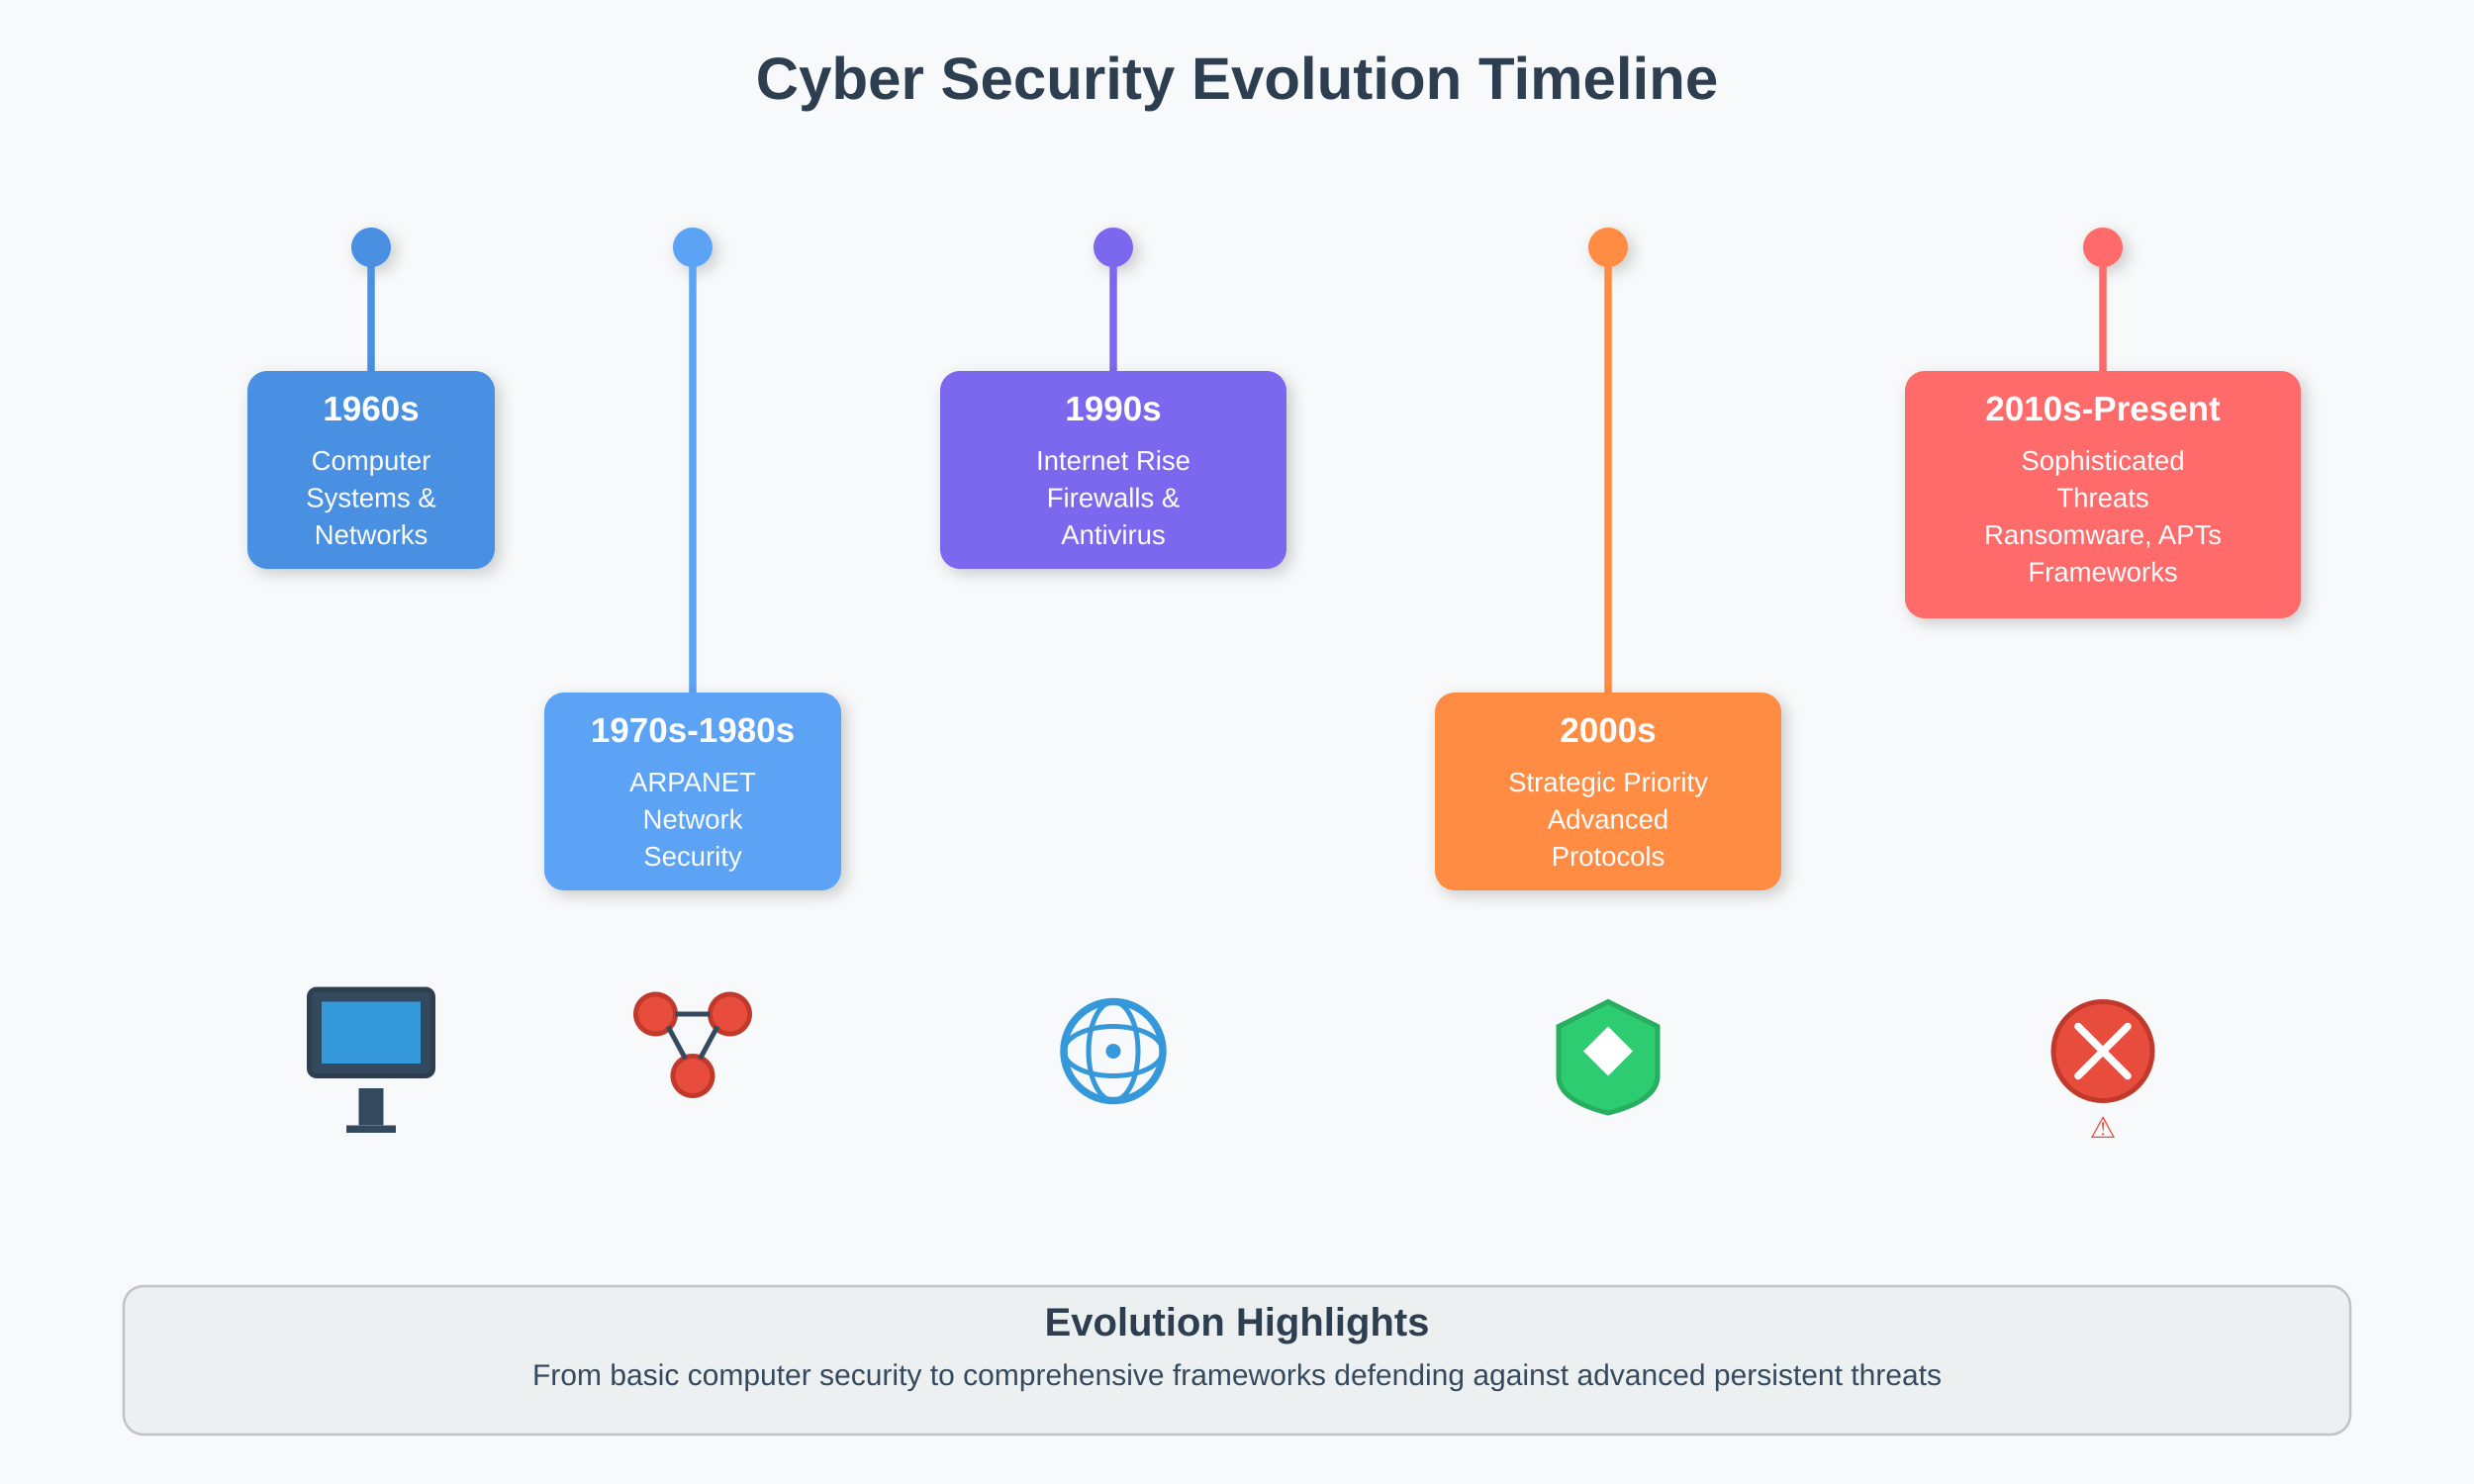
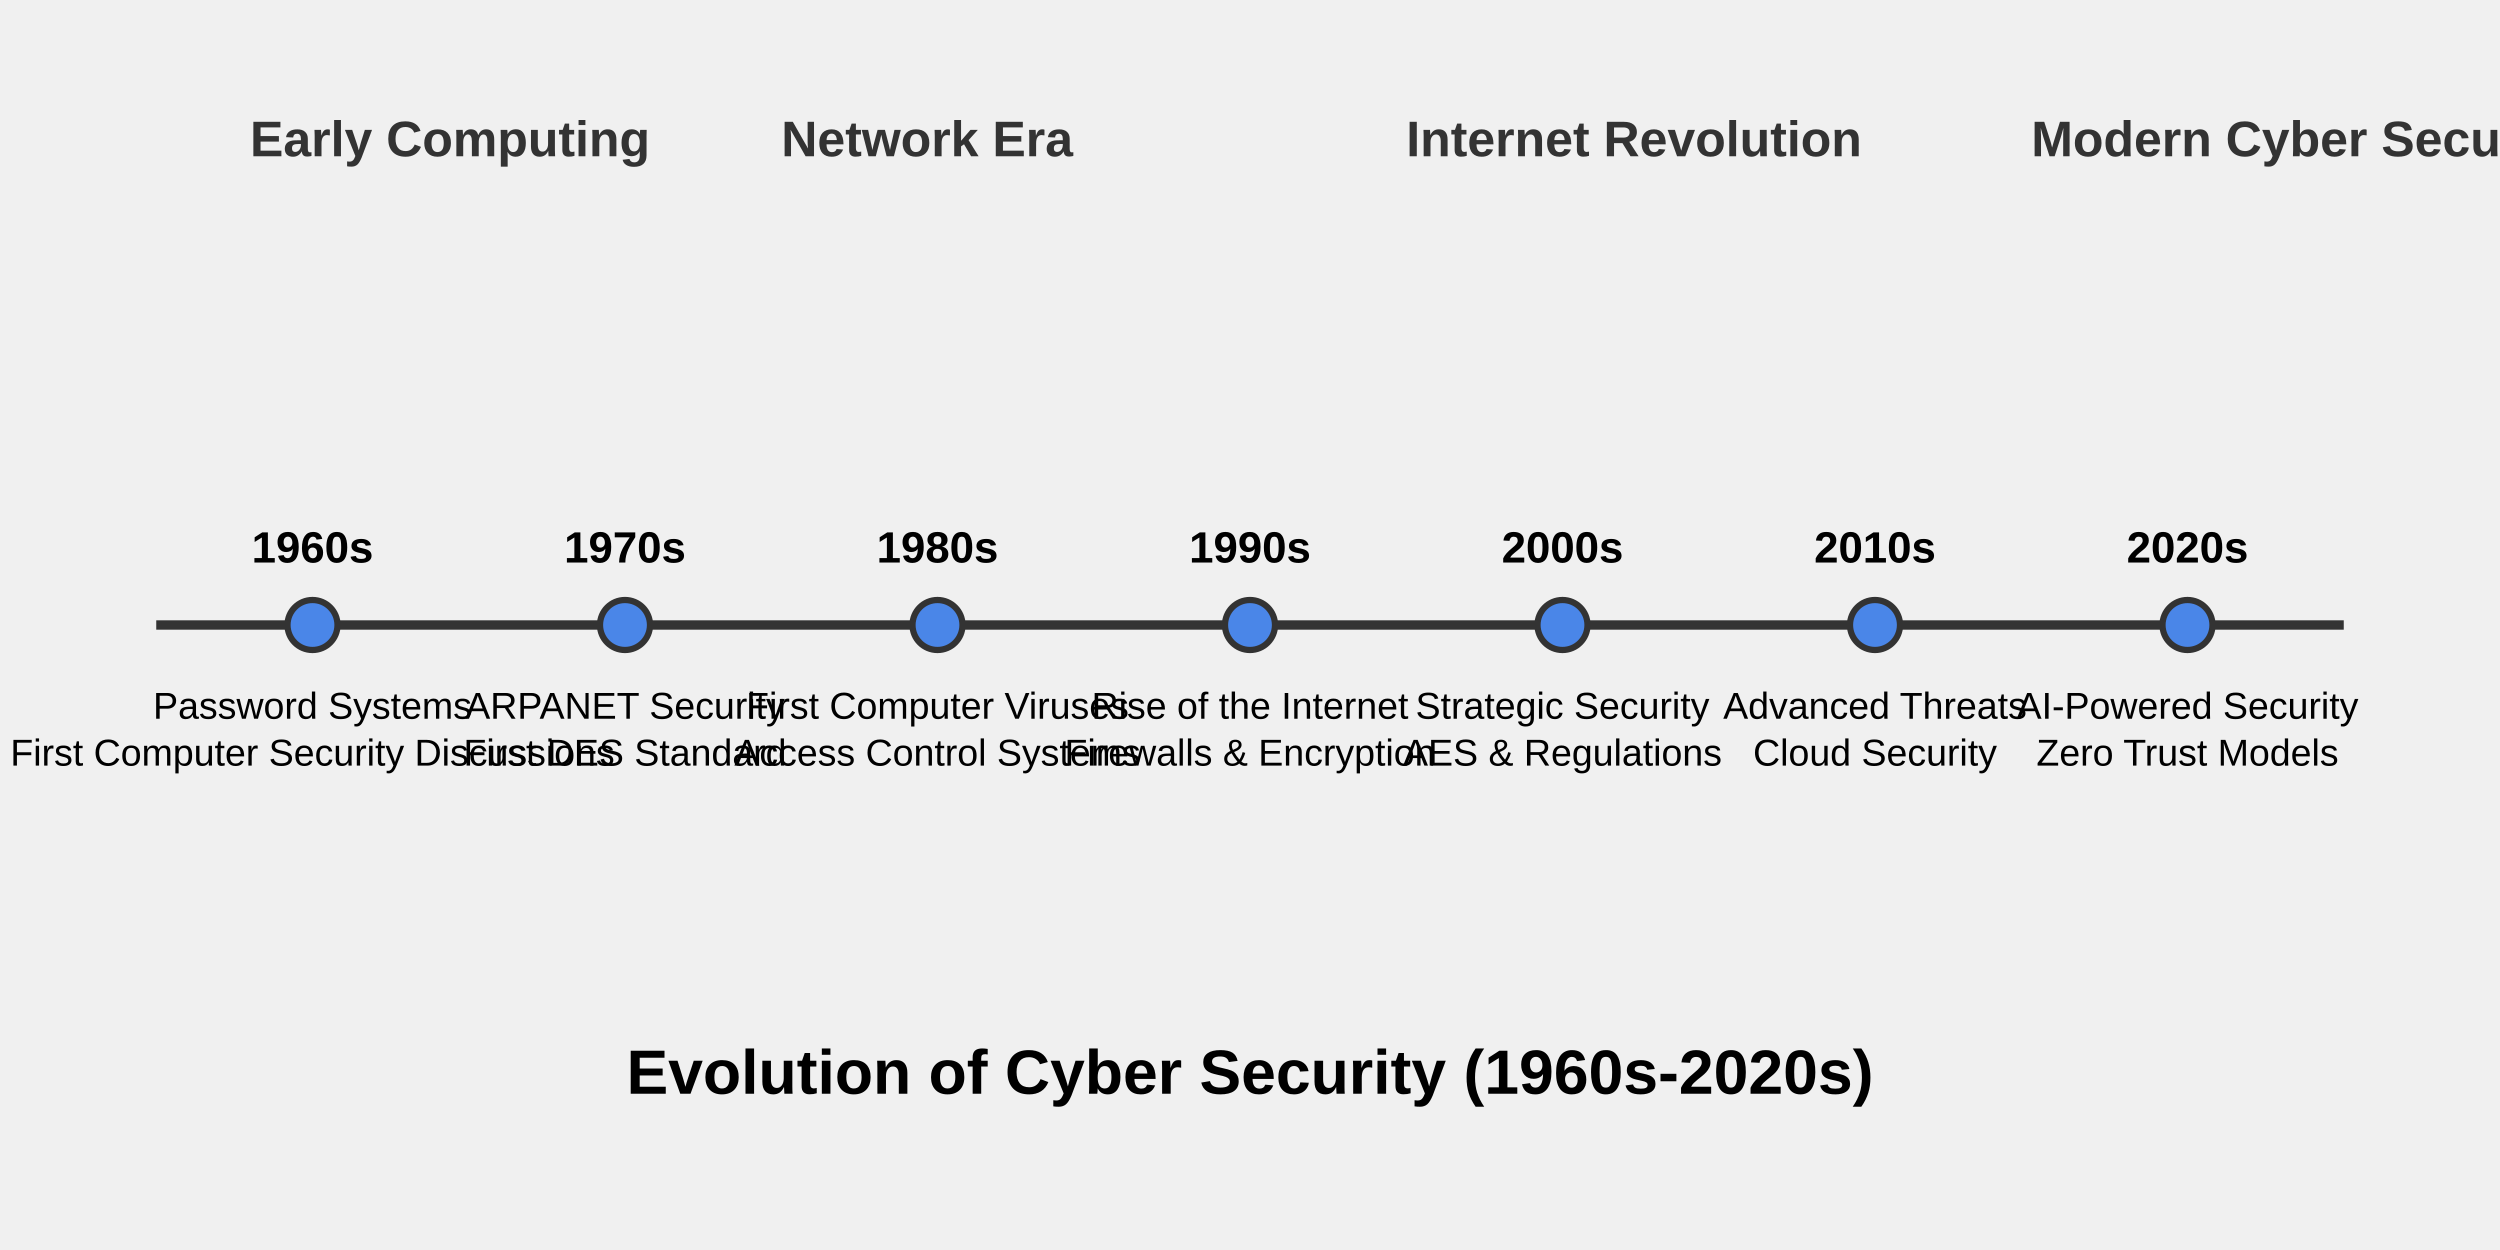
- <svg xmlns="http://www.w3.org/2000/svg" viewBox="0 0 1000 600">
-   <defs>
-     <linearGradient id="timelineGrad" x1="0%" y1="0%" x2="100%" y2="0%">
-       <stop offset="0%" style="stop-color:#4a90e2;stop-opacity:1" />
-       <stop offset="50%" style="stop-color:#7b68ee;stop-opacity:1" />
-       <stop offset="100%" style="stop-color:#ff6b6b;stop-opacity:1" />
-     </linearGradient>
-     <filter id="shadow" x="-50%" y="-50%" width="200%" height="200%">
-       <feDropShadow dx="2" dy="2" stdDeviation="3" flood-color="#00000030" />
-     </filter>
-   </defs>
-   <rect width="1000" height="600" fill="#f8f9fa" />
-   <text x="500" y="40" text-anchor="middle" font-family="Arial, sans-serif" font-size="24" font-weight="bold" fill="#2c3e50">
-     Cyber Security Evolution Timeline
-   </text>
-   <line x1="100" y1="100" x2="900" y2="100" stroke="url(#timelineGrad)" stroke-width="8" stroke-linecap="round" />
-   <circle cx="150" cy="100" r="8" fill="#4a90e2" filter="url(#shadow)" />
-   <line x1="150" y1="100" x2="150" y2="150" stroke="#4a90e2" stroke-width="3" />
-   <rect x="100" y="150" width="100" height="80" rx="8" fill="#4a90e2" filter="url(#shadow)" />
-   <text x="150" y="170" text-anchor="middle" font-family="Arial, sans-serif" font-size="14" font-weight="bold" fill="white">1960s</text>
-   <text x="150" y="190" text-anchor="middle" font-family="Arial, sans-serif" font-size="11" fill="white">Computer</text>
-   <text x="150" y="205" text-anchor="middle" font-family="Arial, sans-serif" font-size="11" fill="white">Systems &amp;</text>
-   <text x="150" y="220" text-anchor="middle" font-family="Arial, sans-serif" font-size="11" fill="white">Networks</text>
-   <circle cx="280" cy="100" r="8" fill="#5ba3f5" filter="url(#shadow)" />
-   <line x1="280" y1="100" x2="280" y2="280" stroke="#5ba3f5" stroke-width="3" />
-   <rect x="220" y="280" width="120" height="80" rx="8" fill="#5ba3f5" filter="url(#shadow)" />
-   <text x="280" y="300" text-anchor="middle" font-family="Arial, sans-serif" font-size="14" font-weight="bold" fill="white">1970s-1980s</text>
-   <text x="280" y="320" text-anchor="middle" font-family="Arial, sans-serif" font-size="11" fill="white">ARPANET</text>
-   <text x="280" y="335" text-anchor="middle" font-family="Arial, sans-serif" font-size="11" fill="white">Network</text>
-   <text x="280" y="350" text-anchor="middle" font-family="Arial, sans-serif" font-size="11" fill="white">Security</text>
-   <circle cx="450" cy="100" r="8" fill="#7b68ee" filter="url(#shadow)" />
-   <line x1="450" y1="100" x2="450" y2="150" stroke="#7b68ee" stroke-width="3" />
-   <rect x="380" y="150" width="140" height="80" rx="8" fill="#7b68ee" filter="url(#shadow)" />
-   <text x="450" y="170" text-anchor="middle" font-family="Arial, sans-serif" font-size="14" font-weight="bold" fill="white">1990s</text>
-   <text x="450" y="190" text-anchor="middle" font-family="Arial, sans-serif" font-size="11" fill="white">Internet Rise</text>
-   <text x="450" y="205" text-anchor="middle" font-family="Arial, sans-serif" font-size="11" fill="white">Firewalls &amp;</text>
-   <text x="450" y="220" text-anchor="middle" font-family="Arial, sans-serif" font-size="11" fill="white">Antivirus</text>
-   <circle cx="650" cy="100" r="8" fill="#ff8c42" filter="url(#shadow)" />
-   <line x1="650" y1="100" x2="650" y2="280" stroke="#ff8c42" stroke-width="3" />
-   <rect x="580" y="280" width="140" height="80" rx="8" fill="#ff8c42" filter="url(#shadow)" />
-   <text x="650" y="300" text-anchor="middle" font-family="Arial, sans-serif" font-size="14" font-weight="bold" fill="white">2000s</text>
-   <text x="650" y="320" text-anchor="middle" font-family="Arial, sans-serif" font-size="11" fill="white">Strategic Priority</text>
-   <text x="650" y="335" text-anchor="middle" font-family="Arial, sans-serif" font-size="11" fill="white">Advanced</text>
-   <text x="650" y="350" text-anchor="middle" font-family="Arial, sans-serif" font-size="11" fill="white">Protocols</text>
-   <circle cx="850" cy="100" r="8" fill="#ff6b6b" filter="url(#shadow)" />
-   <line x1="850" y1="100" x2="850" y2="150" stroke="#ff6b6b" stroke-width="3" />
-   <rect x="770" y="150" width="160" height="100" rx="8" fill="#ff6b6b" filter="url(#shadow)" />
-   <text x="850" y="170" text-anchor="middle" font-family="Arial, sans-serif" font-size="14" font-weight="bold" fill="white">2010s-Present</text>
-   <text x="850" y="190" text-anchor="middle" font-family="Arial, sans-serif" font-size="11" fill="white">Sophisticated</text>
-   <text x="850" y="205" text-anchor="middle" font-family="Arial, sans-serif" font-size="11" fill="white">Threats</text>
-   <text x="850" y="220" text-anchor="middle" font-family="Arial, sans-serif" font-size="11" fill="white">Ransomware, APTs</text>
-   <text x="850" y="235" text-anchor="middle" font-family="Arial, sans-serif" font-size="11" fill="white">Frameworks</text>
-   <g transform="translate(125, 400)">
-     <rect x="0" y="0" width="50" height="35" rx="3" fill="#34495e" stroke="#2c3e50" stroke-width="2" />
-     <rect x="5" y="5" width="40" height="25" fill="#3498db" />
-     <rect x="20" y="40" width="10" height="15" fill="#34495e" />
-     <rect x="15" y="55" width="20" height="3" fill="#34495e" />
-   </g>
-   <g transform="translate(255, 400)">
-     <circle cx="10" cy="10" r="8" fill="#e74c3c" stroke="#c0392b" stroke-width="2" />
-     <circle cx="40" cy="10" r="8" fill="#e74c3c" stroke="#c0392b" stroke-width="2" />
-     <circle cx="25" cy="35" r="8" fill="#e74c3c" stroke="#c0392b" stroke-width="2" />
-     <line x1="18" y1="10" x2="32" y2="10" stroke="#34495e" stroke-width="2" />
-     <line x1="15" y1="15" x2="22" y2="28" stroke="#34495e" stroke-width="2" />
-     <line x1="35" y1="15" x2="28" y2="28" stroke="#34495e" stroke-width="2" />
-   </g>
-   <g transform="translate(425, 400)">
-     <circle cx="25" cy="25" r="20" fill="none" stroke="#3498db" stroke-width="3" />
-     <ellipse cx="25" cy="25" rx="20" ry="10" fill="none" stroke="#3498db" stroke-width="2" />
-     <ellipse cx="25" cy="25" rx="10" ry="20" fill="none" stroke="#3498db" stroke-width="2" />
-     <circle cx="25" cy="25" r="3" fill="#3498db" />
-   </g>
-   <g transform="translate(625, 400)">
-     <path d="M25 5 L45 15 L45 35 Q45 45 25 50 Q5 45 5 35 L5 15 Z" fill="#2ecc71" stroke="#27ae60" stroke-width="2" />
-     <path d="M25 15 L35 25 L25 35 L15 25 Z" fill="white" />
-   </g>
-   <g transform="translate(825, 400)">
-     <circle cx="25" cy="25" r="20" fill="#e74c3c" stroke="#c0392b" stroke-width="2" />
-     <path d="M15 15 L35 35 M35 15 L15 35" stroke="white" stroke-width="3" stroke-linecap="round" />
-     <text x="25" y="60" text-anchor="middle" font-family="Arial, sans-serif" font-size="12" fill="#e74c3c">⚠</text>
-   </g>
-   <rect x="50" y="520" width="900" height="60" rx="8" fill="#ecf0f1" stroke="#bdc3c7" stroke-width="1" />
-   <text x="500" y="540" text-anchor="middle" font-family="Arial, sans-serif" font-size="16" font-weight="bold" fill="#2c3e50">
-     Evolution Highlights
-   </text>
-   <text x="500" y="560" text-anchor="middle" font-family="Arial, sans-serif" font-size="12" fill="#34495e">
-     From basic computer security to comprehensive frameworks defending against advanced persistent threats
-   </text>
+ <svg xmlns="http://www.w3.org/2000/svg" width="800" height="400">
+   <style>
+         .timeline { stroke: #333; stroke-width: 3; }
+         .timeline-point { fill: #4a86e8; stroke: #333; stroke-width: 2; }
+         .timeline-label { font-family: Arial; font-size: 14px; font-weight: bold; }
+         .timeline-desc { font-family: Arial; font-size: 12px; }
+         .era { font-family: Arial; font-size: 16px; font-weight: bold; fill: #333; }
+     </style>
+   <line x1="50" y1="200" x2="750" y2="200" class="timeline" />
+   <text x="80" y="50" class="era">Early Computing</text>
+   <text x="250" y="50" class="era">Network Era</text>
+   <text x="450" y="50" class="era">Internet Revolution</text>
+   <text x="650" y="50" class="era">Modern Cyber Security</text>
+   <circle cx="100" cy="200" r="8" class="timeline-point" />
+   <text x="100" y="180" class="timeline-label" text-anchor="middle">1960s</text>
+   <text x="100" y="230" class="timeline-desc" text-anchor="middle">Password Systems</text>
+   <text x="100" y="245" class="timeline-desc" text-anchor="middle">First Computer Security Discussions</text>
+   <circle cx="200" cy="200" r="8" class="timeline-point" />
+   <text x="200" y="180" class="timeline-label" text-anchor="middle">1970s</text>
+   <text x="200" y="230" class="timeline-desc" text-anchor="middle">ARPANET Security</text>
+   <text x="200" y="245" class="timeline-desc" text-anchor="middle">First DES Standard</text>
+   <circle cx="300" cy="200" r="8" class="timeline-point" />
+   <text x="300" y="180" class="timeline-label" text-anchor="middle">1980s</text>
+   <text x="300" y="230" class="timeline-desc" text-anchor="middle">First Computer Viruses</text>
+   <text x="300" y="245" class="timeline-desc" text-anchor="middle">Access Control Systems</text>
+   <circle cx="400" cy="200" r="8" class="timeline-point" />
+   <text x="400" y="180" class="timeline-label" text-anchor="middle">1990s</text>
+   <text x="400" y="230" class="timeline-desc" text-anchor="middle">Rise of the Internet</text>
+   <text x="400" y="245" class="timeline-desc" text-anchor="middle">Firewalls &amp; Encryption</text>
+   <circle cx="500" cy="200" r="8" class="timeline-point" />
+   <text x="500" y="180" class="timeline-label" text-anchor="middle">2000s</text>
+   <text x="500" y="230" class="timeline-desc" text-anchor="middle">Strategic Security</text>
+   <text x="500" y="245" class="timeline-desc" text-anchor="middle">AES &amp; Regulations</text>
+   <circle cx="600" cy="200" r="8" class="timeline-point" />
+   <text x="600" y="180" class="timeline-label" text-anchor="middle">2010s</text>
+   <text x="600" y="230" class="timeline-desc" text-anchor="middle">Advanced Threats</text>
+   <text x="600" y="245" class="timeline-desc" text-anchor="middle">Cloud Security</text>
+   <circle cx="700" cy="200" r="8" class="timeline-point" />
+   <text x="700" y="180" class="timeline-label" text-anchor="middle">2020s</text>
+   <text x="700" y="230" class="timeline-desc" text-anchor="middle">AI-Powered Security</text>
+   <text x="700" y="245" class="timeline-desc" text-anchor="middle">Zero Trust Models</text>
+   <text x="400" y="350" font-family="Arial" font-size="20" font-weight="bold" text-anchor="middle">Evolution of Cyber Security (1960s-2020s)</text>
</svg>
